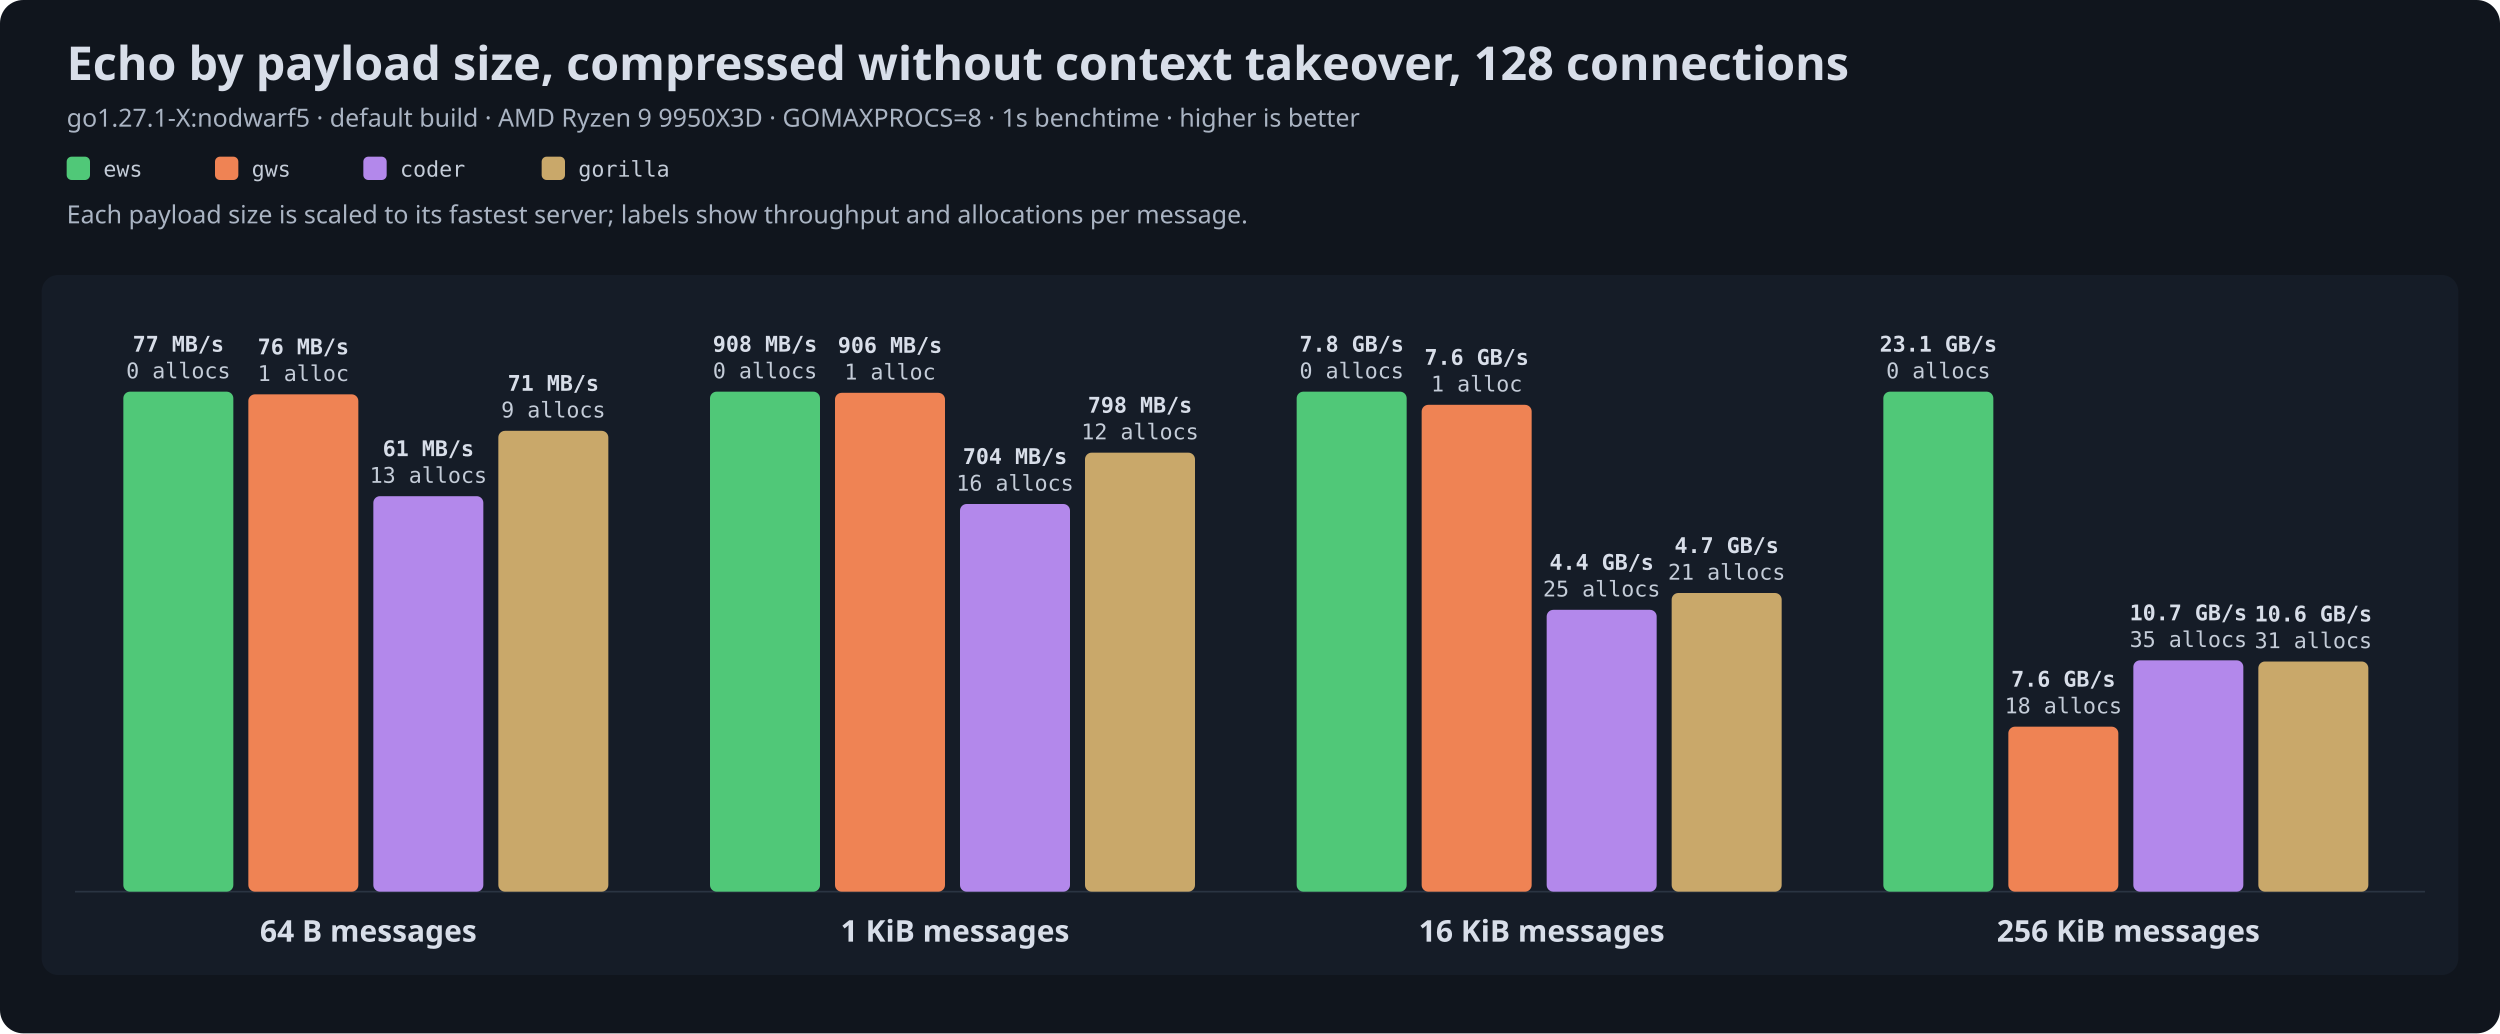
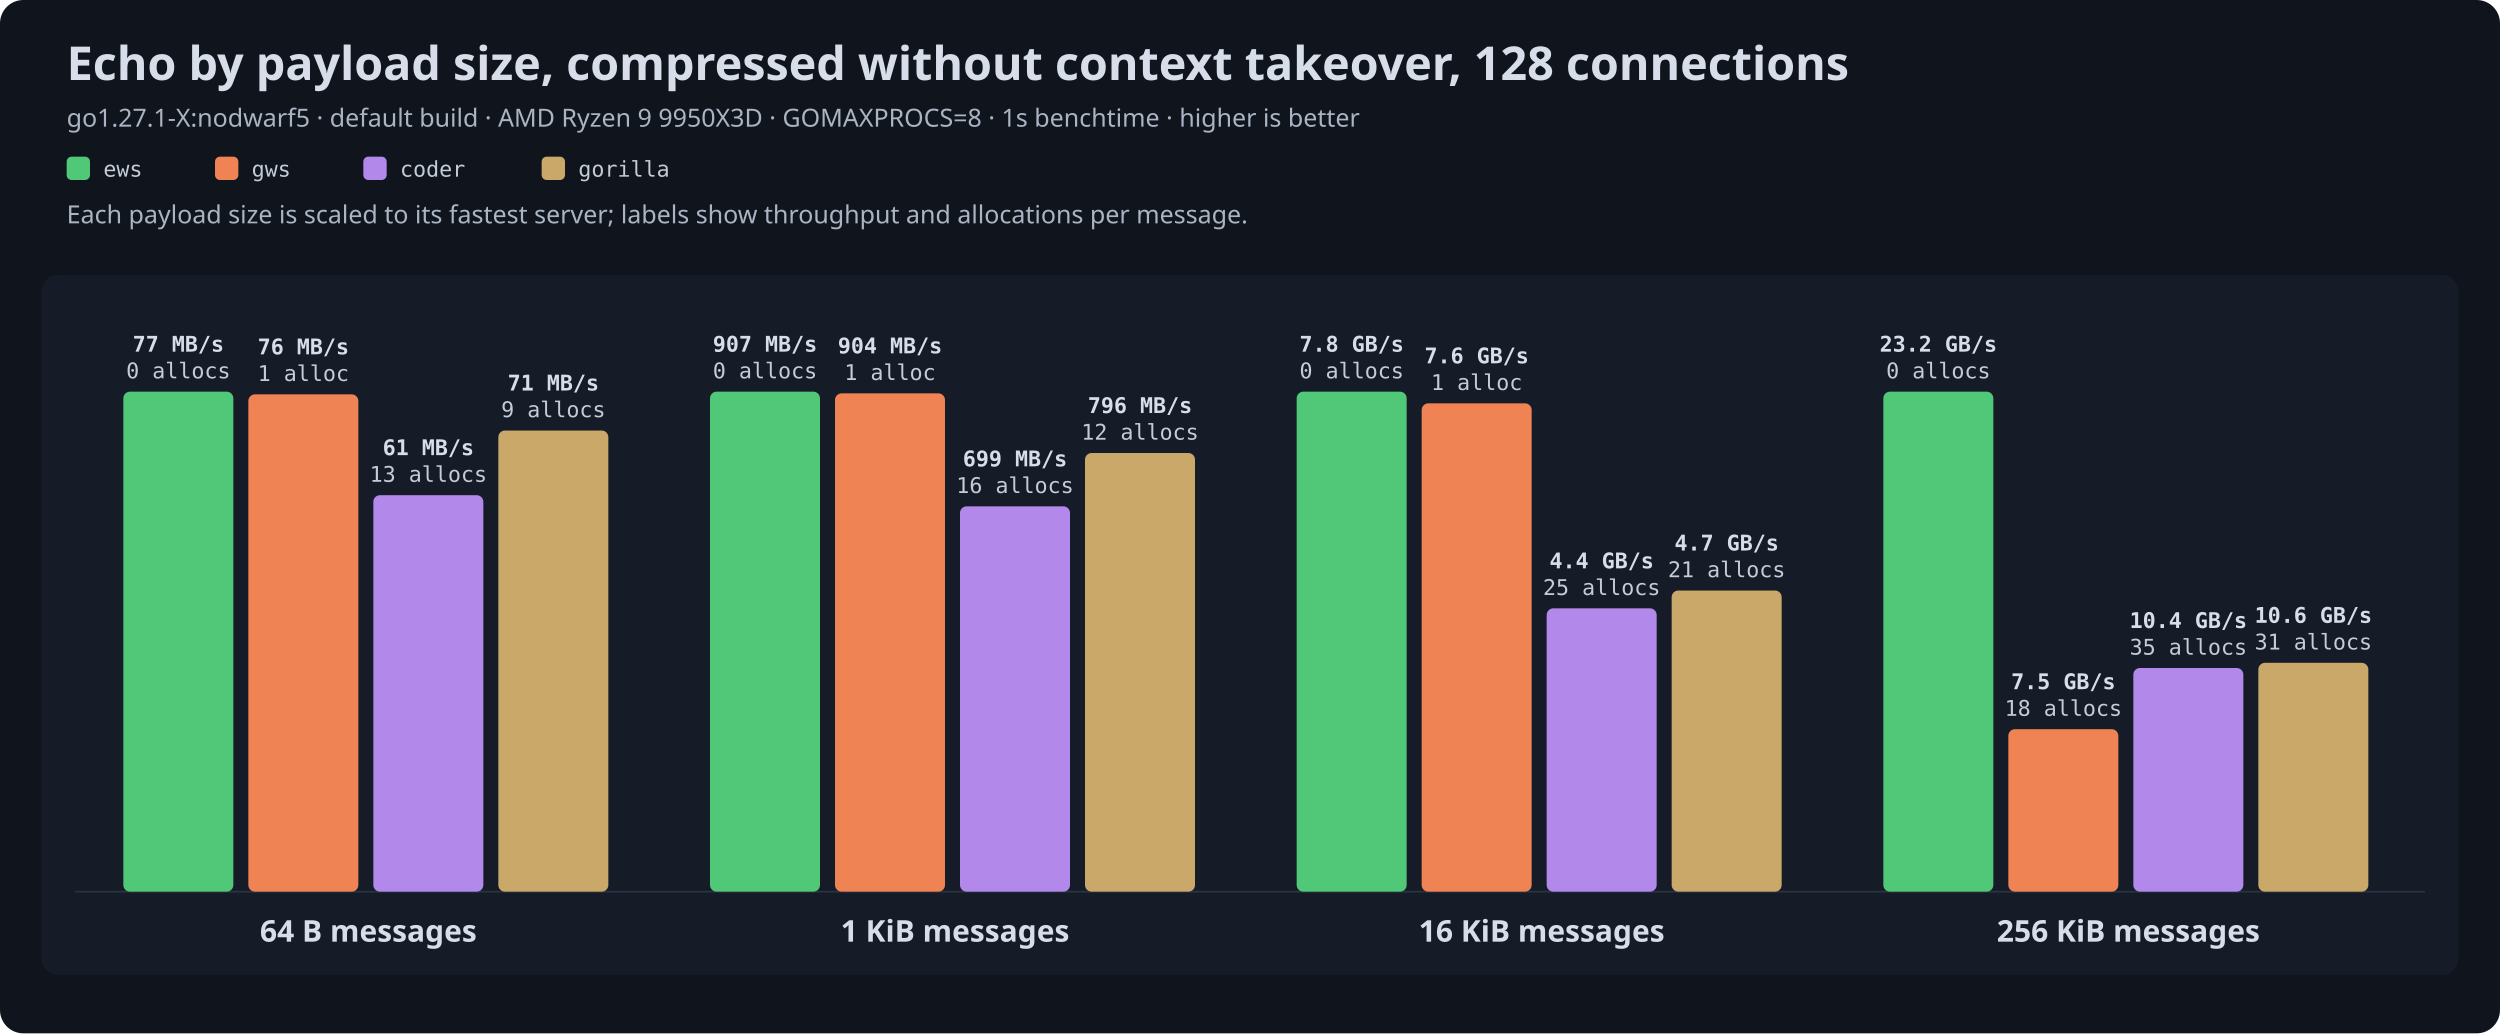
<svg xmlns="http://www.w3.org/2000/svg" width="1500" height="620" viewBox="0 0 1500 620" role="img" aria-labelledby="title desc">
  <style>text{font-family:ui-monospace,SFMono-Regular,Menlo,Consolas,monospace;fill:#d8dee9}.title{font-family:ui-sans-serif,system-ui,sans-serif;font-size:28px;font-weight:700}.subtitle{font-family:ui-sans-serif,system-ui,sans-serif;font-size:15px;fill:#aab4c3}.group{font-family:ui-sans-serif,system-ui,sans-serif;font-size:18px;font-weight:650}.contract{font-family:ui-sans-serif,system-ui,sans-serif;font-size:14px;font-weight:650;fill:#9eabbc}.series{font-size:13px;fill:#c4ccd8}.value{font-size:13px;font-weight:650}.panel{fill:#151c27}</style>
  <rect width="1500" height="620" rx="14" fill="#10151d" />
  <text class="title" x="40" y="48">Echo by payload size, compressed without context takeover, 128 connections</text>
  <text class="subtitle" x="40" y="76">go1.27.1-X:nodwarf5 · default build · AMD Ryzen 9 9950X3D · GOMAXPROCS=8 · 1s benchtime · higher is better</text>
  <rect x="40" y="94" width="14" height="14" rx="3" fill="#50c878" />
  <text class="series" x="62" y="106">ews</text>
  <rect x="129" y="94" width="14" height="14" rx="3" fill="#ef8354" />
  <text class="series" x="151" y="106">gws</text>
  <rect x="218" y="94" width="14" height="14" rx="3" fill="#b388eb" />
  <text class="series" x="240" y="106">coder</text>
  <rect x="325" y="94" width="14" height="14" rx="3" fill="#c9a86a" />
  <text class="series" x="347" y="106">gorilla</text>
  <text class="subtitle" x="40" y="134">Each payload size is scaled to its fastest server; labels show throughput and allocations per message.</text>
  <g transform="translate(0,165)">
    <rect class="panel" x="25" y="0" width="1450" height="420" rx="10" />
    <line x1="45" y1="370" x2="1455" y2="370" stroke="#2a3442" stroke-width="1" />
    <text class="group" x="221" y="400" text-anchor="middle">64 B messages</text>
    <rect x="74" y="70.0" width="66" height="300.0" rx="4" fill="#50c878" />
    <text class="value" x="107" y="46.0" text-anchor="middle">77 MB/s</text>
    <text class="series" x="107" y="62.0" text-anchor="middle">0 allocs</text>
    <rect x="149" y="71.6" width="66" height="298.4" rx="4" fill="#ef8354" />
    <text class="value" x="182" y="47.6" text-anchor="middle">76 MB/s</text>
    <text class="series" x="182" y="63.6" text-anchor="middle">1 alloc</text>
-     <rect x="224" y="132.7" width="66" height="237.3" rx="4" fill="#b388eb" />
-     <text class="value" x="257" y="108.7" text-anchor="middle">61 MB/s</text>
-     <text class="series" x="257" y="124.7" text-anchor="middle">13 allocs</text>
-     <rect x="299" y="93.5" width="66" height="276.5" rx="4" fill="#c9a86a" />
-     <text class="value" x="332" y="69.5" text-anchor="middle">71 MB/s</text>
-     <text class="series" x="332" y="85.5" text-anchor="middle">9 allocs</text>
+     <rect x="224" y="132.1" width="66" height="237.9" rx="4" fill="#b388eb" />
+     <text class="value" x="257" y="108.1" text-anchor="middle">61 MB/s</text>
+     <text class="series" x="257" y="124.1" text-anchor="middle">13 allocs</text>
+     <rect x="299" y="93.3" width="66" height="276.7" rx="4" fill="#c9a86a" />
+     <text class="value" x="332" y="69.3" text-anchor="middle">71 MB/s</text>
+     <text class="series" x="332" y="85.3" text-anchor="middle">9 allocs</text>
    <text class="group" x="573" y="400" text-anchor="middle">1 KiB messages</text>
    <rect x="426" y="70.0" width="66" height="300.0" rx="4" fill="#50c878" />
-     <text class="value" x="459" y="46.0" text-anchor="middle">908 MB/s</text>
+     <text class="value" x="459" y="46.0" text-anchor="middle">907 MB/s</text>
    <text class="series" x="459" y="62.0" text-anchor="middle">0 allocs</text>
-     <rect x="501" y="70.7" width="66" height="299.3" rx="4" fill="#ef8354" />
-     <text class="value" x="534" y="46.7" text-anchor="middle">906 MB/s</text>
-     <text class="series" x="534" y="62.7" text-anchor="middle">1 alloc</text>
-     <rect x="576" y="137.4" width="66" height="232.6" rx="4" fill="#b388eb" />
-     <text class="value" x="609" y="113.4" text-anchor="middle">704 MB/s</text>
-     <text class="series" x="609" y="129.4" text-anchor="middle">16 allocs</text>
-     <rect x="651" y="106.6" width="66" height="263.4" rx="4" fill="#c9a86a" />
-     <text class="value" x="684" y="82.6" text-anchor="middle">798 MB/s</text>
-     <text class="series" x="684" y="98.6" text-anchor="middle">12 allocs</text>
+     <rect x="501" y="71.0" width="66" height="299.0" rx="4" fill="#ef8354" />
+     <text class="value" x="534" y="47.0" text-anchor="middle">904 MB/s</text>
+     <text class="series" x="534" y="63.0" text-anchor="middle">1 alloc</text>
+     <rect x="576" y="138.8" width="66" height="231.2" rx="4" fill="#b388eb" />
+     <text class="value" x="609" y="114.8" text-anchor="middle">699 MB/s</text>
+     <text class="series" x="609" y="130.8" text-anchor="middle">16 allocs</text>
+     <rect x="651" y="106.8" width="66" height="263.2" rx="4" fill="#c9a86a" />
+     <text class="value" x="684" y="82.8" text-anchor="middle">796 MB/s</text>
+     <text class="series" x="684" y="98.8" text-anchor="middle">12 allocs</text>
    <text class="group" x="925" y="400" text-anchor="middle">16 KiB messages</text>
    <rect x="778" y="70.0" width="66" height="300.0" rx="4" fill="#50c878" />
    <text class="value" x="811" y="46.0" text-anchor="middle">7.8 GB/s</text>
    <text class="series" x="811" y="62.0" text-anchor="middle">0 allocs</text>
-     <rect x="853" y="77.9" width="66" height="292.1" rx="4" fill="#ef8354" />
-     <text class="value" x="886" y="53.9" text-anchor="middle">7.6 GB/s</text>
-     <text class="series" x="886" y="69.9" text-anchor="middle">1 alloc</text>
-     <rect x="928" y="200.9" width="66" height="169.1" rx="4" fill="#b388eb" />
-     <text class="value" x="961" y="176.9" text-anchor="middle">4.4 GB/s</text>
-     <text class="series" x="961" y="192.9" text-anchor="middle">25 allocs</text>
-     <rect x="1003" y="190.8" width="66" height="179.2" rx="4" fill="#c9a86a" />
-     <text class="value" x="1036" y="166.8" text-anchor="middle">4.7 GB/s</text>
-     <text class="series" x="1036" y="182.8" text-anchor="middle">21 allocs</text>
+     <rect x="853" y="77.0" width="66" height="293.0" rx="4" fill="#ef8354" />
+     <text class="value" x="886" y="53.0" text-anchor="middle">7.6 GB/s</text>
+     <text class="series" x="886" y="69.0" text-anchor="middle">1 alloc</text>
+     <rect x="928" y="200.0" width="66" height="170.0" rx="4" fill="#b388eb" />
+     <text class="value" x="961" y="176.0" text-anchor="middle">4.4 GB/s</text>
+     <text class="series" x="961" y="192.0" text-anchor="middle">25 allocs</text>
+     <rect x="1003" y="189.3" width="66" height="180.7" rx="4" fill="#c9a86a" />
+     <text class="value" x="1036" y="165.3" text-anchor="middle">4.7 GB/s</text>
+     <text class="series" x="1036" y="181.3" text-anchor="middle">21 allocs</text>
    <text class="group" x="1277" y="400" text-anchor="middle">256 KiB messages</text>
    <rect x="1130" y="70.0" width="66" height="300.0" rx="4" fill="#50c878" />
-     <text class="value" x="1163" y="46.0" text-anchor="middle">23.1 GB/s</text>
+     <text class="value" x="1163" y="46.0" text-anchor="middle">23.2 GB/s</text>
    <text class="series" x="1163" y="62.0" text-anchor="middle">0 allocs</text>
-     <rect x="1205" y="271.0" width="66" height="99.0" rx="4" fill="#ef8354" />
-     <text class="value" x="1238" y="247.0" text-anchor="middle">7.6 GB/s</text>
-     <text class="series" x="1238" y="263.0" text-anchor="middle">18 allocs</text>
-     <rect x="1280" y="231.2" width="66" height="138.8" rx="4" fill="#b388eb" />
-     <text class="value" x="1313" y="207.2" text-anchor="middle">10.7 GB/s</text>
-     <text class="series" x="1313" y="223.2" text-anchor="middle">35 allocs</text>
-     <rect x="1355" y="231.9" width="66" height="138.1" rx="4" fill="#c9a86a" />
-     <text class="value" x="1388" y="207.9" text-anchor="middle">10.6 GB/s</text>
-     <text class="series" x="1388" y="223.9" text-anchor="middle">31 allocs</text>
+     <rect x="1205" y="272.5" width="66" height="97.5" rx="4" fill="#ef8354" />
+     <text class="value" x="1238" y="248.5" text-anchor="middle">7.5 GB/s</text>
+     <text class="series" x="1238" y="264.5" text-anchor="middle">18 allocs</text>
+     <rect x="1280" y="235.8" width="66" height="134.2" rx="4" fill="#b388eb" />
+     <text class="value" x="1313" y="211.8" text-anchor="middle">10.4 GB/s</text>
+     <text class="series" x="1313" y="227.8" text-anchor="middle">35 allocs</text>
+     <rect x="1355" y="232.7" width="66" height="137.3" rx="4" fill="#c9a86a" />
+     <text class="value" x="1388" y="208.7" text-anchor="middle">10.6 GB/s</text>
+     <text class="series" x="1388" y="224.7" text-anchor="middle">31 allocs</text>
  </g>
</svg>
